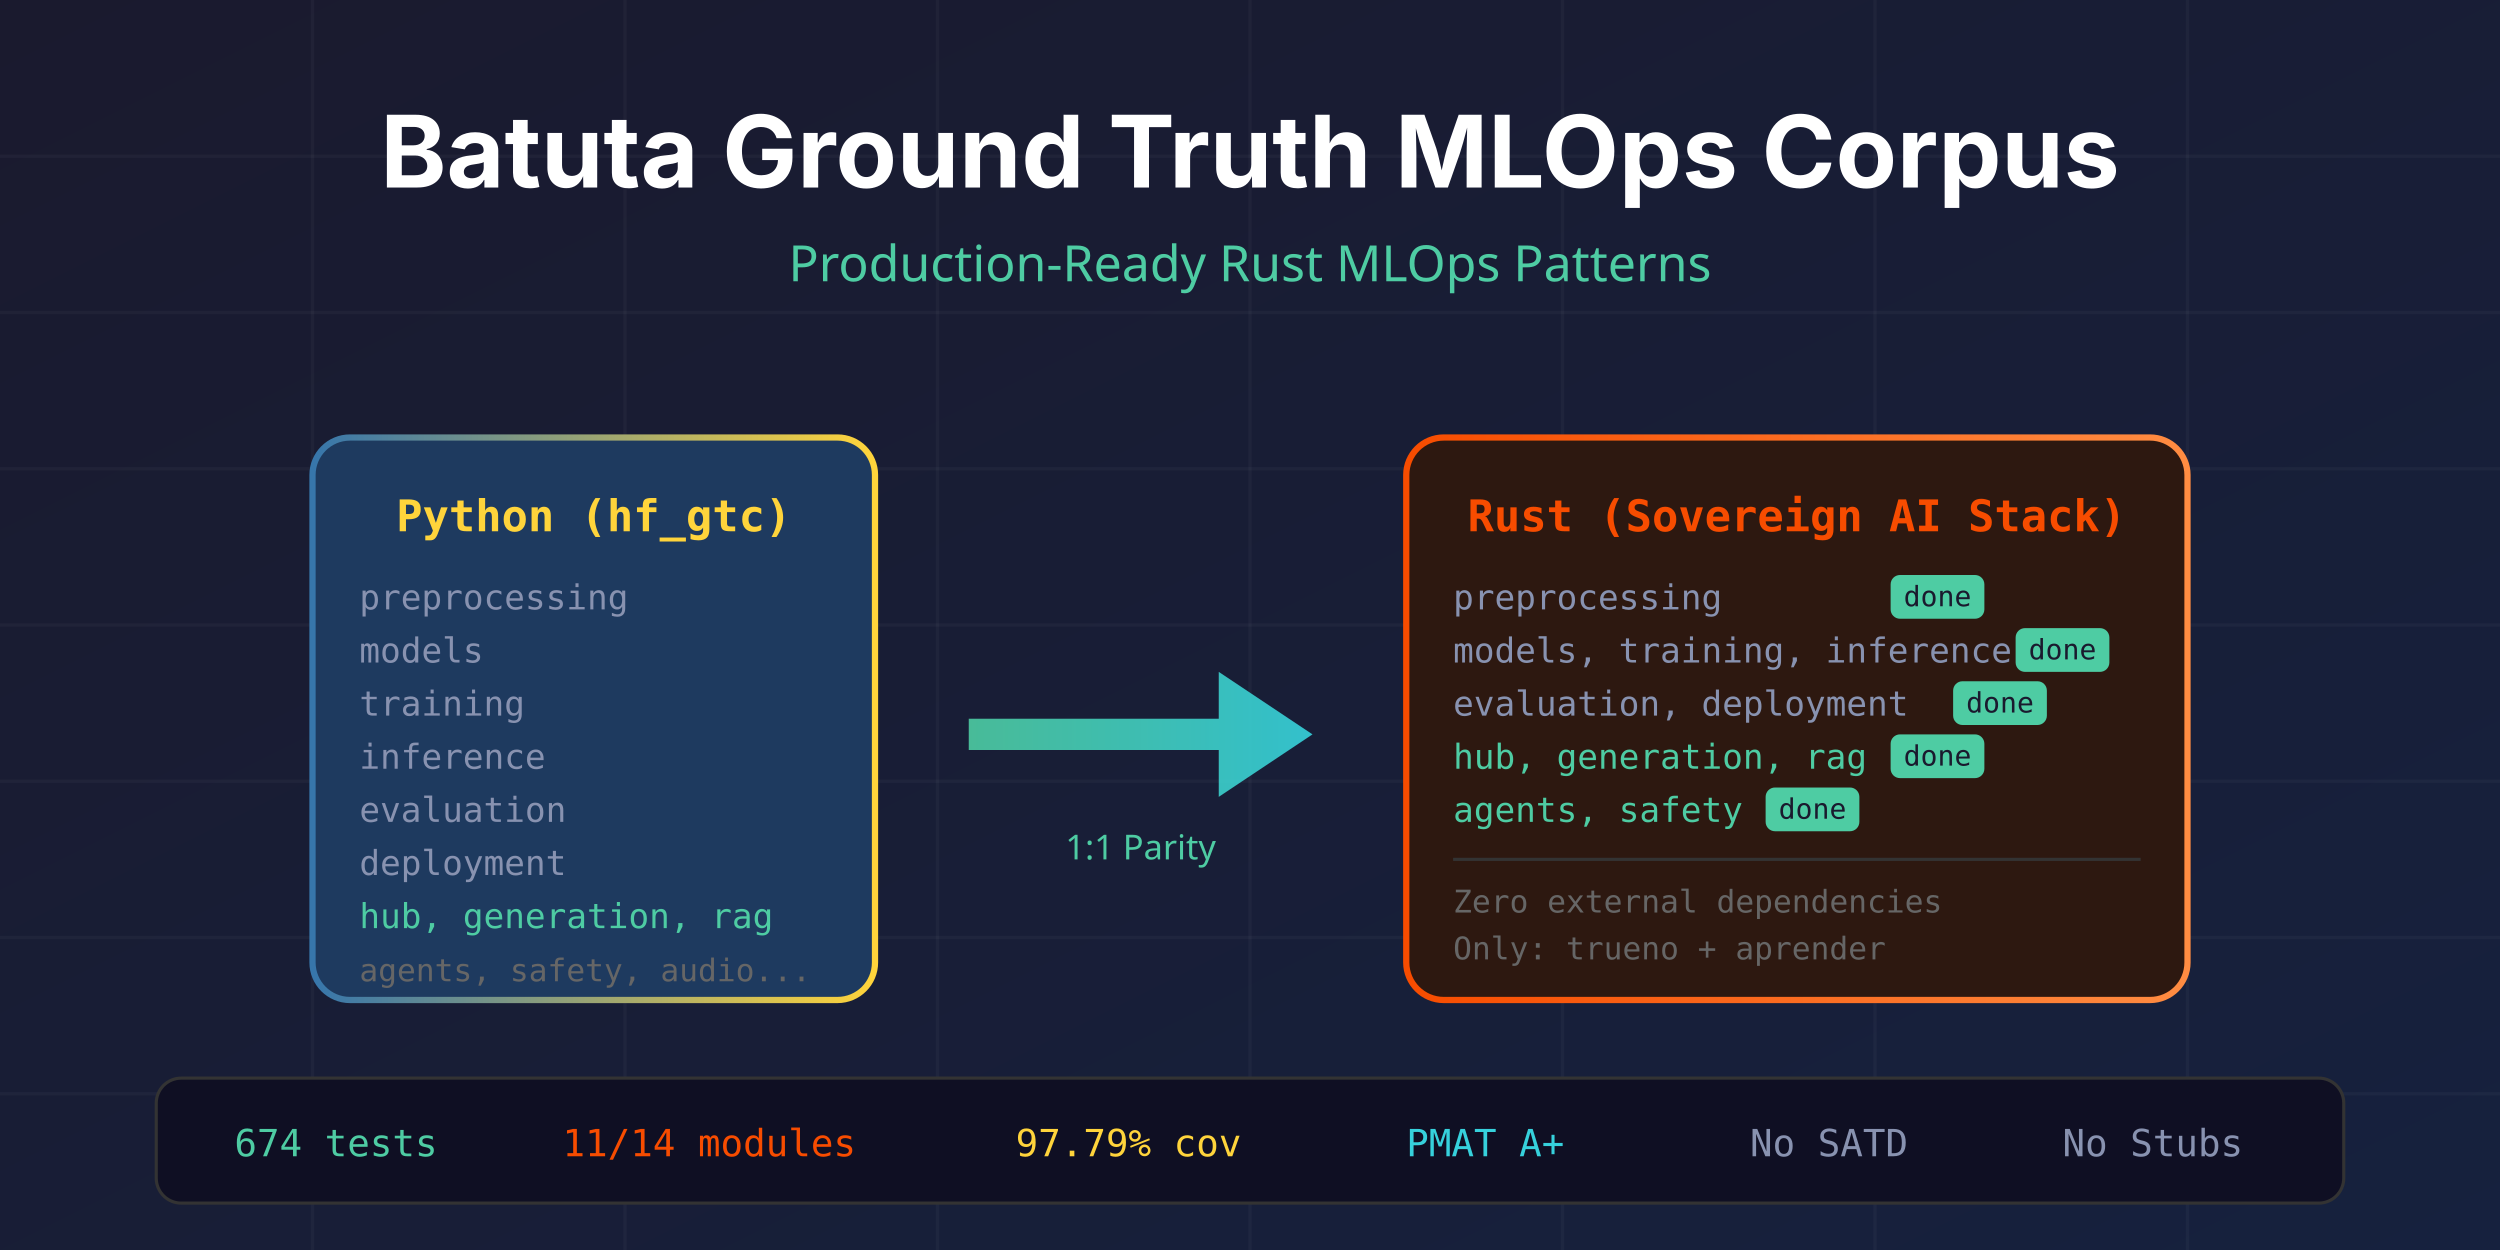
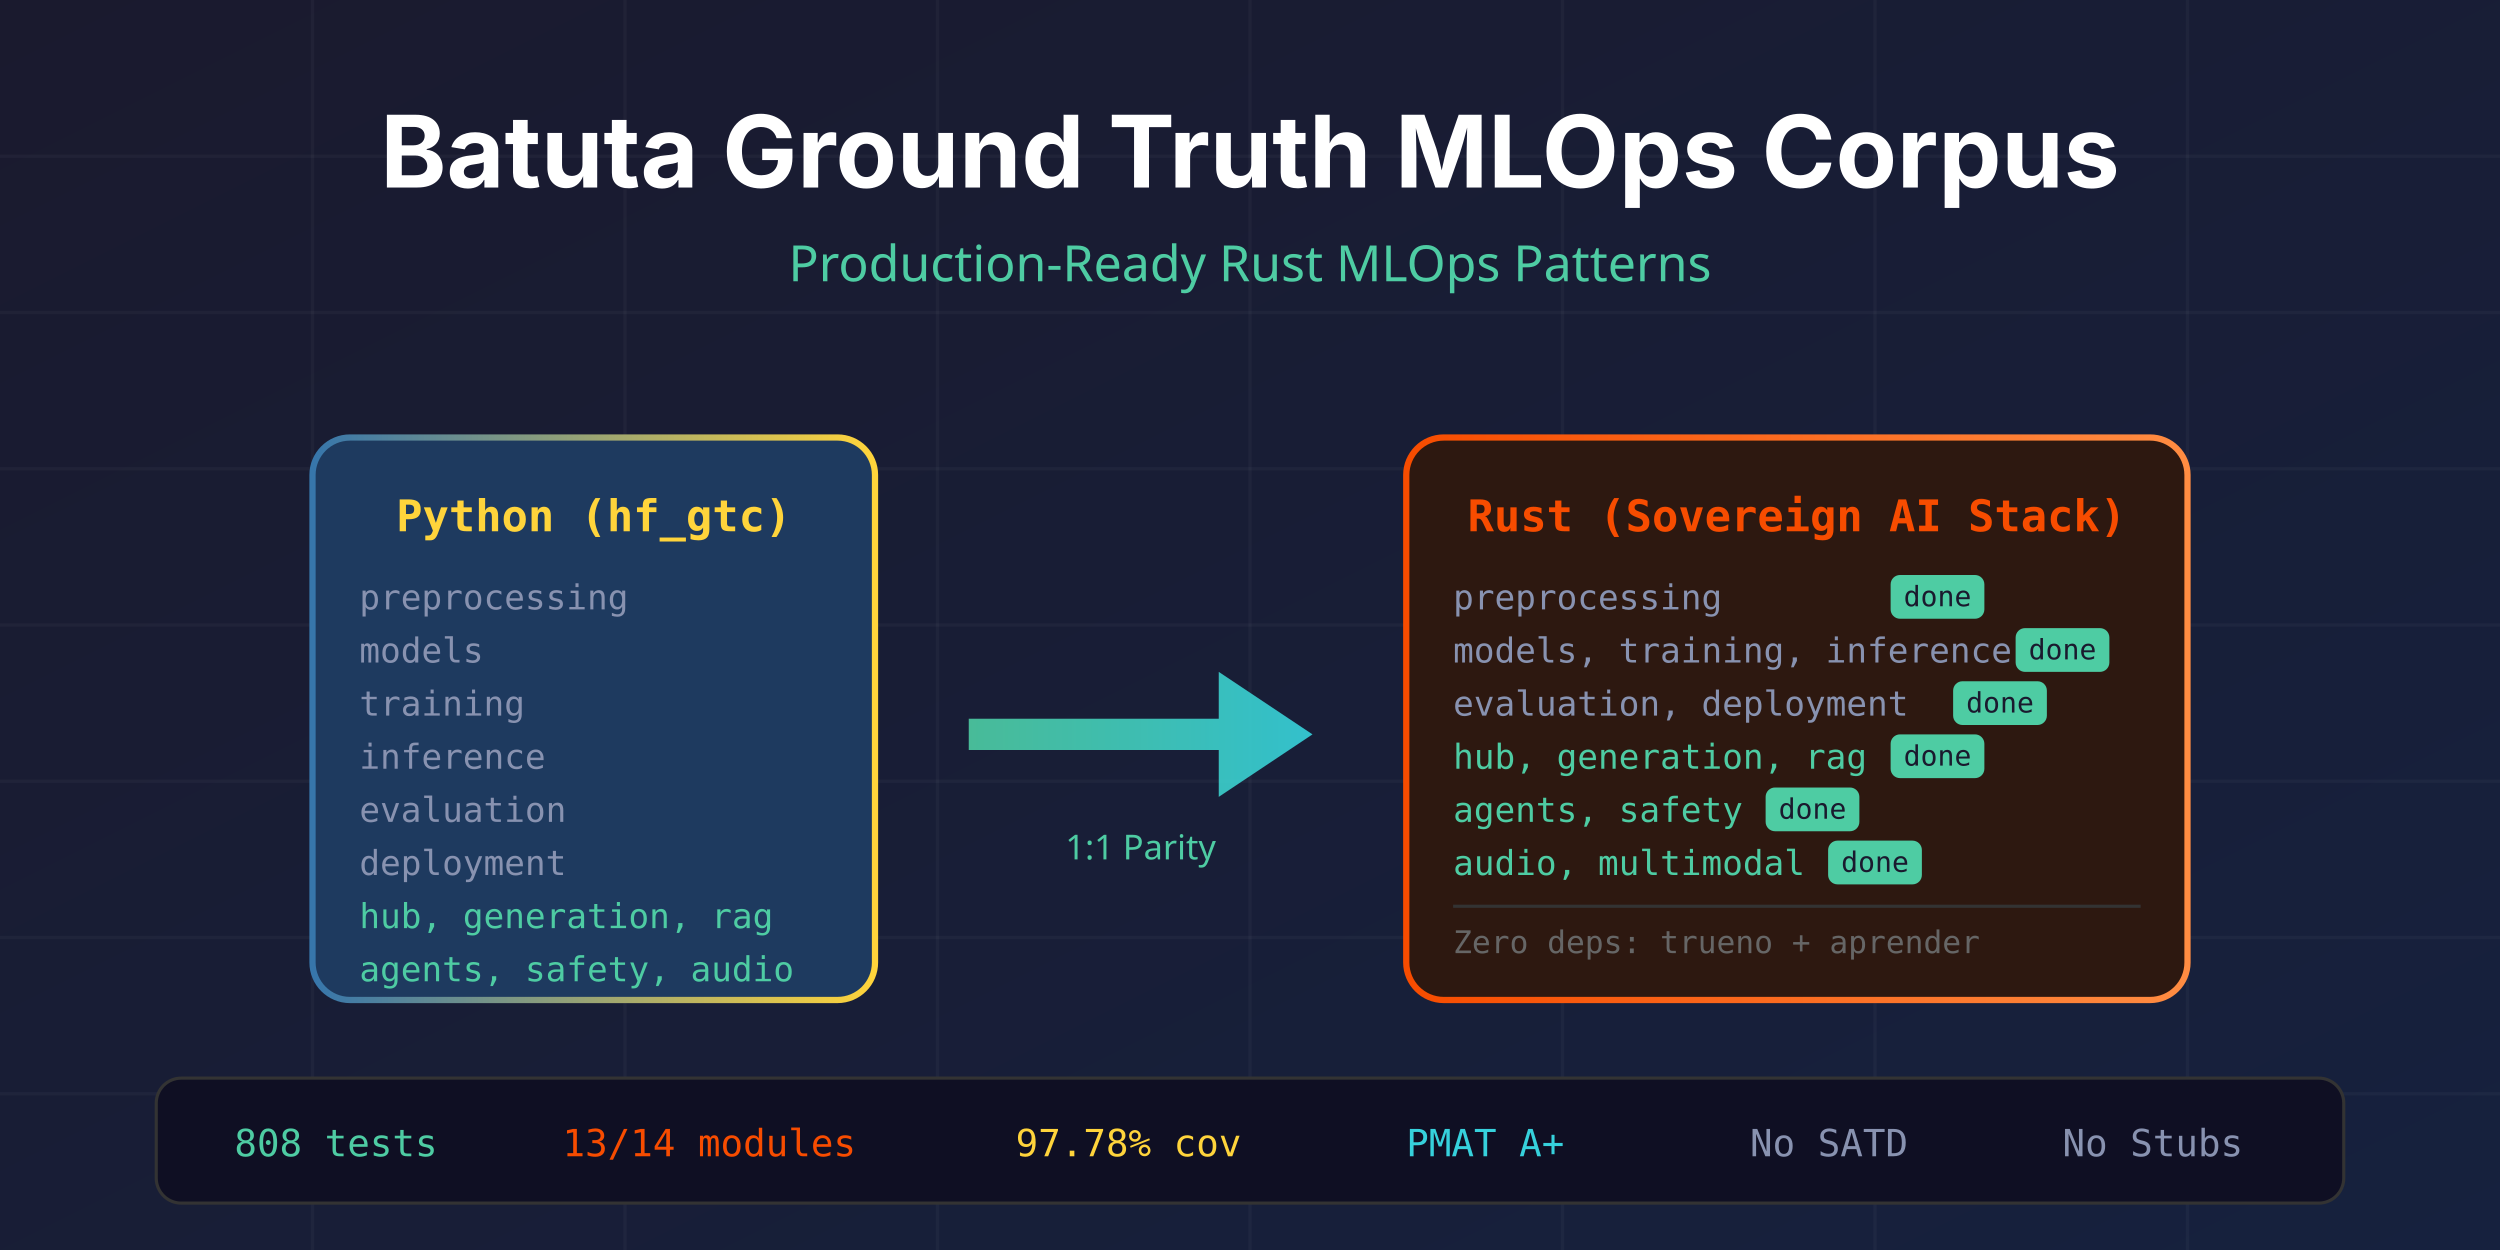
<svg xmlns="http://www.w3.org/2000/svg" viewBox="0 0 800 400">
  <defs>
    <linearGradient id="bg" x1="0%" y1="0%" x2="100%" y2="100%">
      <stop offset="0%" style="stop-color:#1a1a2e" />
      <stop offset="100%" style="stop-color:#16213e" />
    </linearGradient>
    <linearGradient id="rust" x1="0%" y1="0%" x2="100%" y2="0%">
      <stop offset="0%" style="stop-color:#f74c00" />
      <stop offset="100%" style="stop-color:#ff8c42" />
    </linearGradient>
    <linearGradient id="python" x1="0%" y1="0%" x2="100%" y2="0%">
      <stop offset="0%" style="stop-color:#3776ab" />
      <stop offset="100%" style="stop-color:#ffd43b" />
    </linearGradient>
    <linearGradient id="arrow" x1="0%" y1="0%" x2="100%" y2="0%">
      <stop offset="0%" style="stop-color:#4ecca3" />
      <stop offset="100%" style="stop-color:#36d1dc" />
    </linearGradient>
  </defs>
  <rect width="800" height="400" fill="url(#bg)" />
  <g stroke="#ffffff08" stroke-width="1">
    <line x1="0" y1="50" x2="800" y2="50" />
    <line x1="0" y1="100" x2="800" y2="100" />
    <line x1="0" y1="150" x2="800" y2="150" />
    <line x1="0" y1="200" x2="800" y2="200" />
    <line x1="0" y1="250" x2="800" y2="250" />
    <line x1="0" y1="300" x2="800" y2="300" />
    <line x1="0" y1="350" x2="800" y2="350" />
    <line x1="100" y1="0" x2="100" y2="400" />
    <line x1="200" y1="0" x2="200" y2="400" />
    <line x1="300" y1="0" x2="300" y2="400" />
    <line x1="400" y1="0" x2="400" y2="400" />
    <line x1="500" y1="0" x2="500" y2="400" />
    <line x1="600" y1="0" x2="600" y2="400" />
    <line x1="700" y1="0" x2="700" y2="400" />
  </g>
  <text x="400" y="60" text-anchor="middle" font-family="system-ui, -apple-system, sans-serif" font-size="32" font-weight="bold" fill="#ffffff">
    Batuta Ground Truth MLOps Corpus
  </text>
  <text x="400" y="90" text-anchor="middle" font-family="system-ui, sans-serif" font-size="16" fill="#4ecca3">
    Production-Ready Rust MLOps Patterns
  </text>
  <g transform="translate(100, 140)">
    <rect x="0" y="0" width="180" height="180" rx="12" fill="#1e3a5f" stroke="url(#python)" stroke-width="2" />
    <text x="90" y="30" text-anchor="middle" font-family="monospace" font-size="14" font-weight="bold" fill="#ffd43b">Python (hf_gtc)</text>
    <text x="15" y="55" font-family="monospace" font-size="11" fill="#8892b0">preprocessing</text>
    <text x="15" y="72" font-family="monospace" font-size="11" fill="#8892b0">models</text>
    <text x="15" y="89" font-family="monospace" font-size="11" fill="#8892b0">training</text>
    <text x="15" y="106" font-family="monospace" font-size="11" fill="#8892b0">inference</text>
    <text x="15" y="123" font-family="monospace" font-size="11" fill="#8892b0">evaluation</text>
    <text x="15" y="140" font-family="monospace" font-size="11" fill="#8892b0">deployment</text>
    <text x="15" y="157" font-family="monospace" font-size="11" fill="#4ecca3">hub, generation, rag</text>
-     <text x="15" y="174" font-family="monospace" font-size="10" fill="#666">agents, safety, audio...</text>
+     <text x="15" y="174" font-family="monospace" font-size="11" fill="#4ecca3">agents, safety, audio</text>
  </g>
  <g transform="translate(310, 200)">
    <path d="M 0 30 L 80 30 L 80 15 L 110 35 L 80 55 L 80 40 L 0 40 Z" fill="url(#arrow)" opacity="0.9" />
    <text x="55" y="75" text-anchor="middle" font-family="system-ui, sans-serif" font-size="11" fill="#4ecca3">1:1 Parity</text>
  </g>
  <g transform="translate(450, 140)">
    <rect x="0" y="0" width="250" height="180" rx="12" fill="#2d1810" stroke="url(#rust)" stroke-width="2" />
    <text x="125" y="30" text-anchor="middle" font-family="monospace" font-size="14" font-weight="bold" fill="#f74c00">Rust (Sovereign AI Stack)</text>
    <text x="15" y="55" font-family="monospace" font-size="11" fill="#8892b0">preprocessing</text>
    <rect x="155" y="44" width="30" height="14" rx="3" fill="#4ecca3" />
    <text x="170" y="54" text-anchor="middle" font-family="monospace" font-size="9" fill="#1a1a2e">done</text>
    <text x="15" y="72" font-family="monospace" font-size="11" fill="#8892b0">models, training, inference</text>
    <rect x="195" y="61" width="30" height="14" rx="3" fill="#4ecca3" />
    <text x="210" y="71" text-anchor="middle" font-family="monospace" font-size="9" fill="#1a1a2e">done</text>
    <text x="15" y="89" font-family="monospace" font-size="11" fill="#8892b0">evaluation, deployment</text>
    <rect x="175" y="78" width="30" height="14" rx="3" fill="#4ecca3" />
    <text x="190" y="88" text-anchor="middle" font-family="monospace" font-size="9" fill="#1a1a2e">done</text>
    <text x="15" y="106" font-family="monospace" font-size="11" fill="#4ecca3">hub, generation, rag</text>
    <rect x="155" y="95" width="30" height="14" rx="3" fill="#4ecca3" />
    <text x="170" y="105" text-anchor="middle" font-family="monospace" font-size="9" fill="#1a1a2e">done</text>
    <text x="15" y="123" font-family="monospace" font-size="11" fill="#4ecca3">agents, safety</text>
    <rect x="115" y="112" width="30" height="14" rx="3" fill="#4ecca3" />
    <text x="130" y="122" text-anchor="middle" font-family="monospace" font-size="9" fill="#1a1a2e">done</text>
-     <line x1="15" y1="135" x2="235" y2="135" stroke="#333" stroke-width="1" />
-     <text x="15" y="152" font-family="monospace" font-size="10" fill="#666">Zero external dependencies</text>
-     <text x="15" y="167" font-family="monospace" font-size="10" fill="#666">Only: trueno + aprender</text>
+     <text x="15" y="140" font-family="monospace" font-size="11" fill="#4ecca3">audio, multimodal</text>
+     <rect x="135" y="129" width="30" height="14" rx="3" fill="#4ecca3" />
+     <text x="150" y="139" text-anchor="middle" font-family="monospace" font-size="9" fill="#1a1a2e">done</text>
+     <line x1="15" y1="150" x2="235" y2="150" stroke="#333" stroke-width="1" />
+     <text x="15" y="165" font-family="monospace" font-size="10" fill="#666">Zero deps: trueno + aprender</text>
  </g>
  <g transform="translate(50, 345)">
    <rect x="0" y="0" width="700" height="40" rx="8" fill="#0f0f23" stroke="#333" stroke-width="1" />
-     <text x="25" y="25" font-family="monospace" font-size="12" fill="#4ecca3">674 tests</text>
-     <text x="130" y="25" font-family="monospace" font-size="12" fill="#f74c00">11/14 modules</text>
-     <text x="275" y="25" font-family="monospace" font-size="12" fill="#ffd43b">97.79% cov</text>
+     <text x="25" y="25" font-family="monospace" font-size="12" fill="#4ecca3">808 tests</text>
+     <text x="130" y="25" font-family="monospace" font-size="12" fill="#f74c00">13/14 modules</text>
+     <text x="275" y="25" font-family="monospace" font-size="12" fill="#ffd43b">97.78% cov</text>
    <text x="400" y="25" font-family="monospace" font-size="12" fill="#36d1dc">PMAT A+</text>
    <text x="510" y="25" font-family="monospace" font-size="12" fill="#8892b0">No SATD</text>
    <text x="610" y="25" font-family="monospace" font-size="12" fill="#8892b0">No Stubs</text>
  </g>
</svg>
